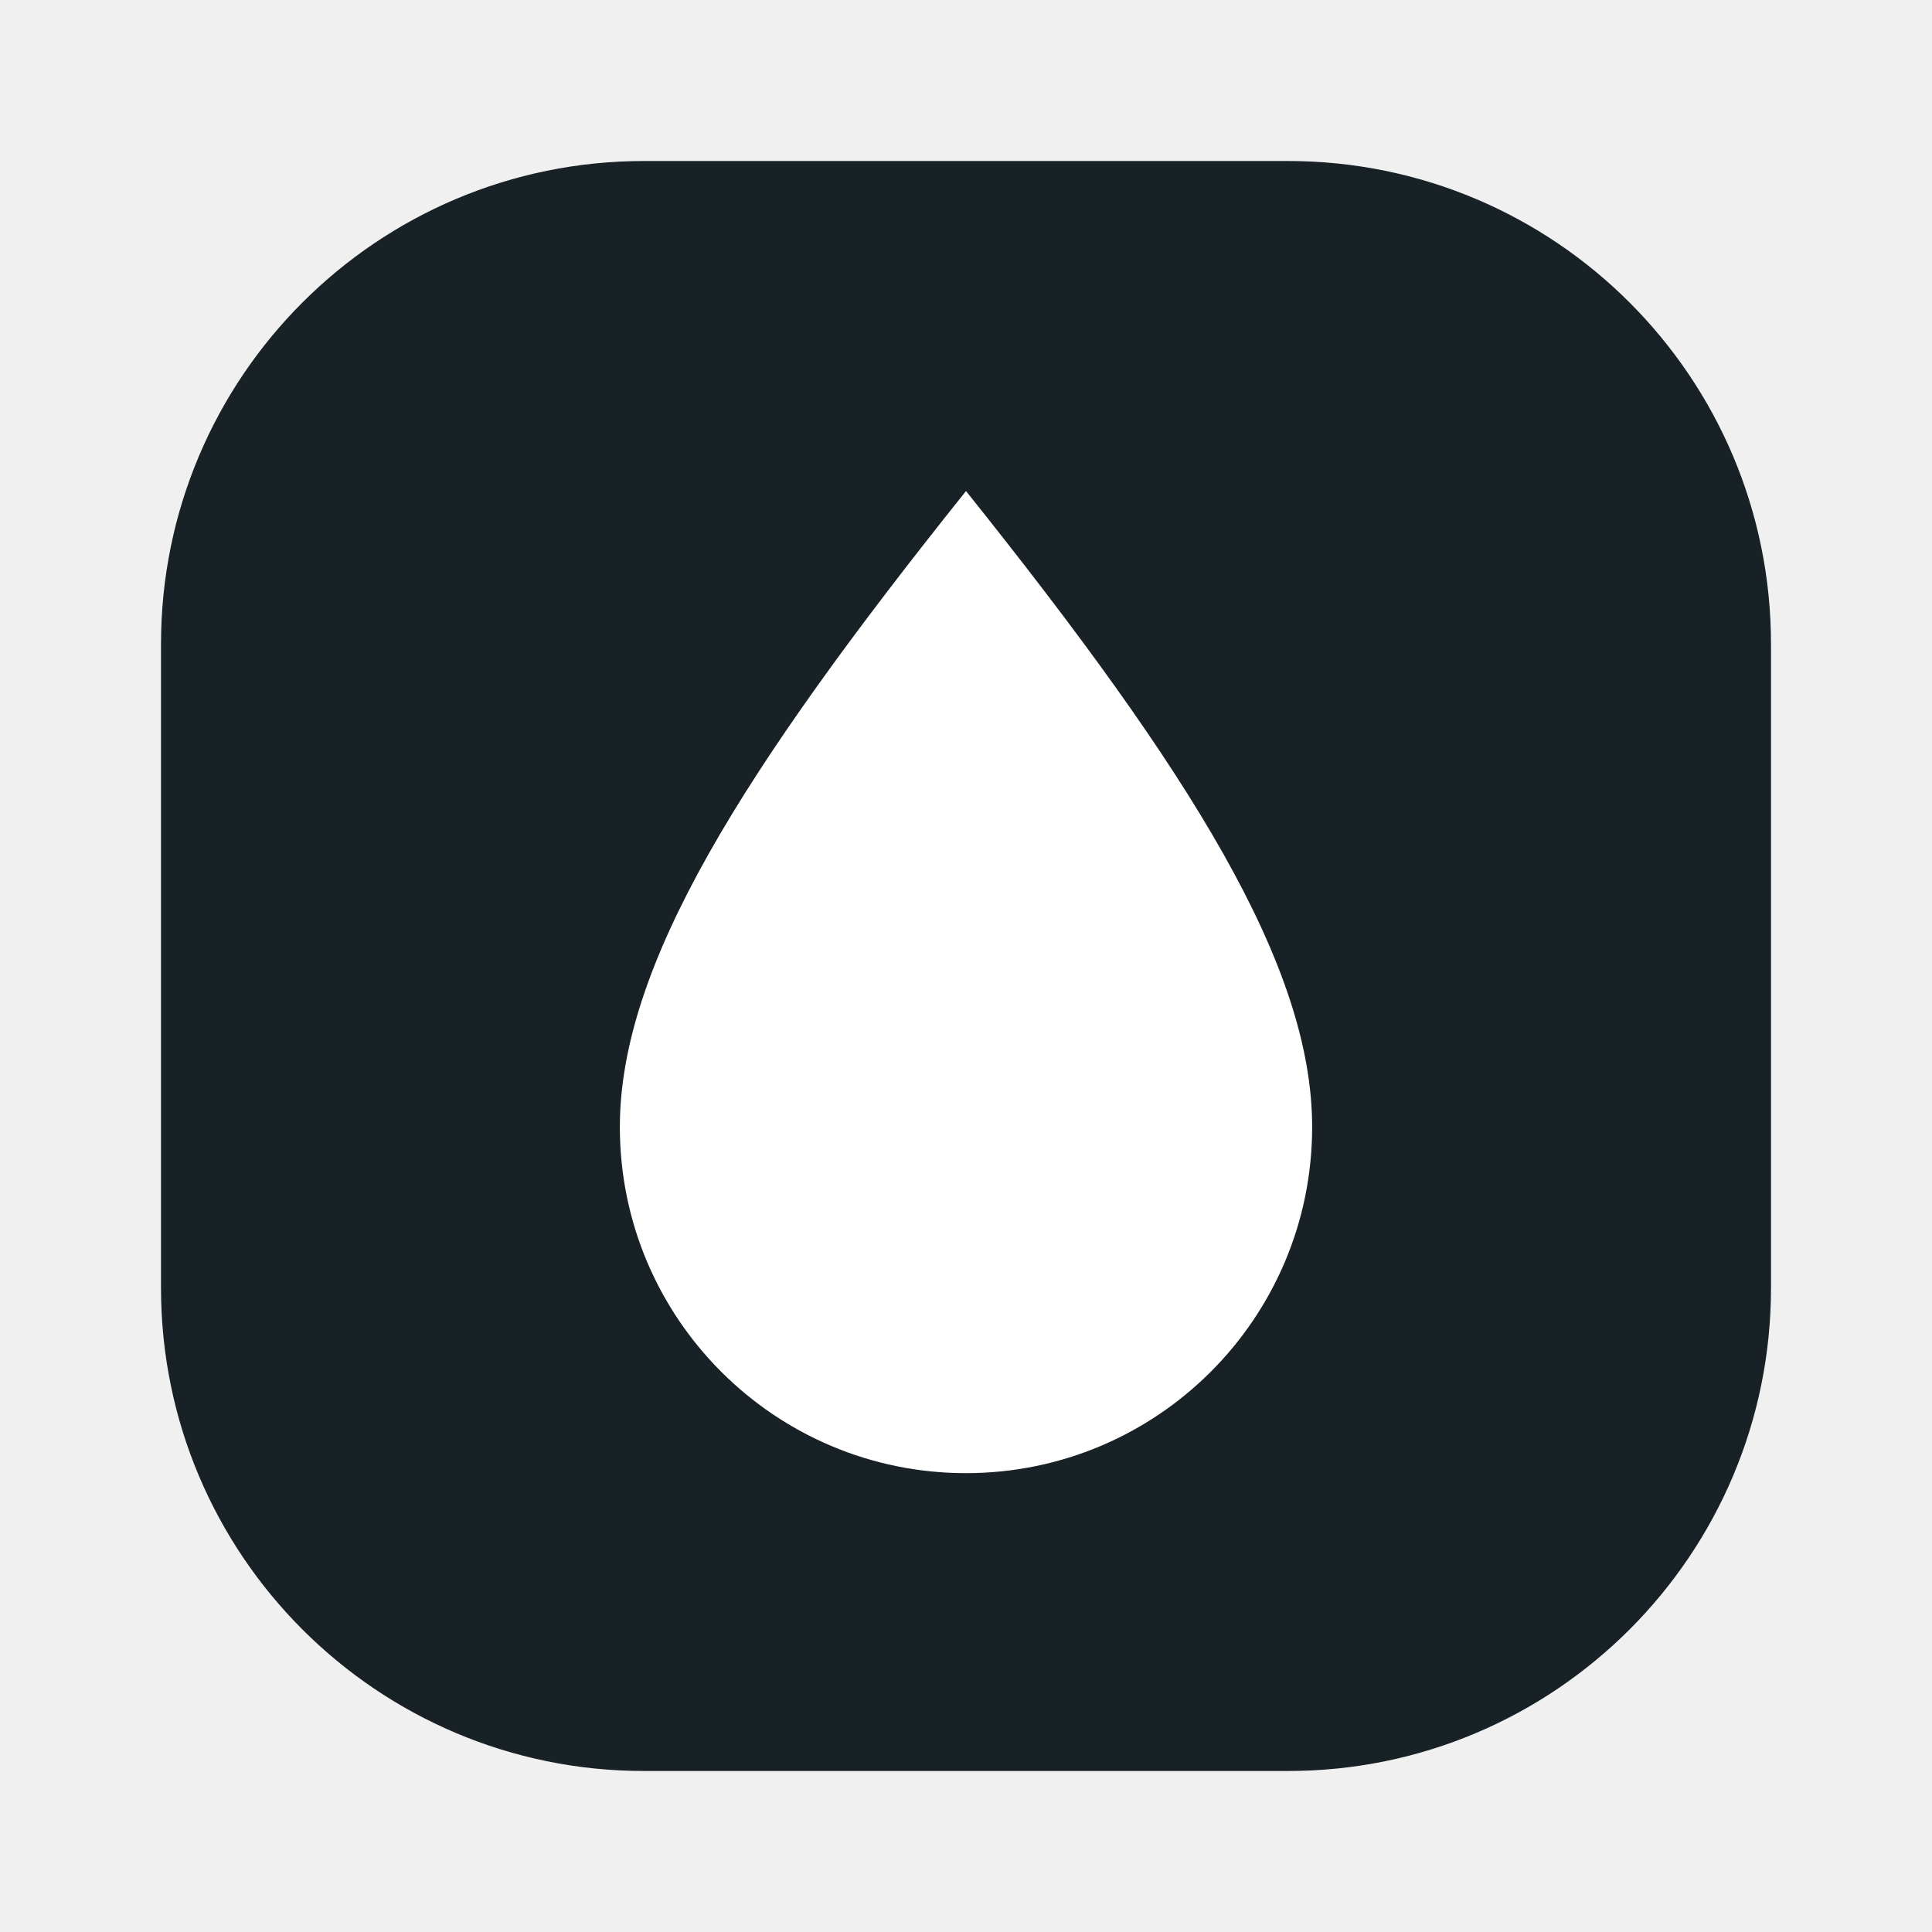
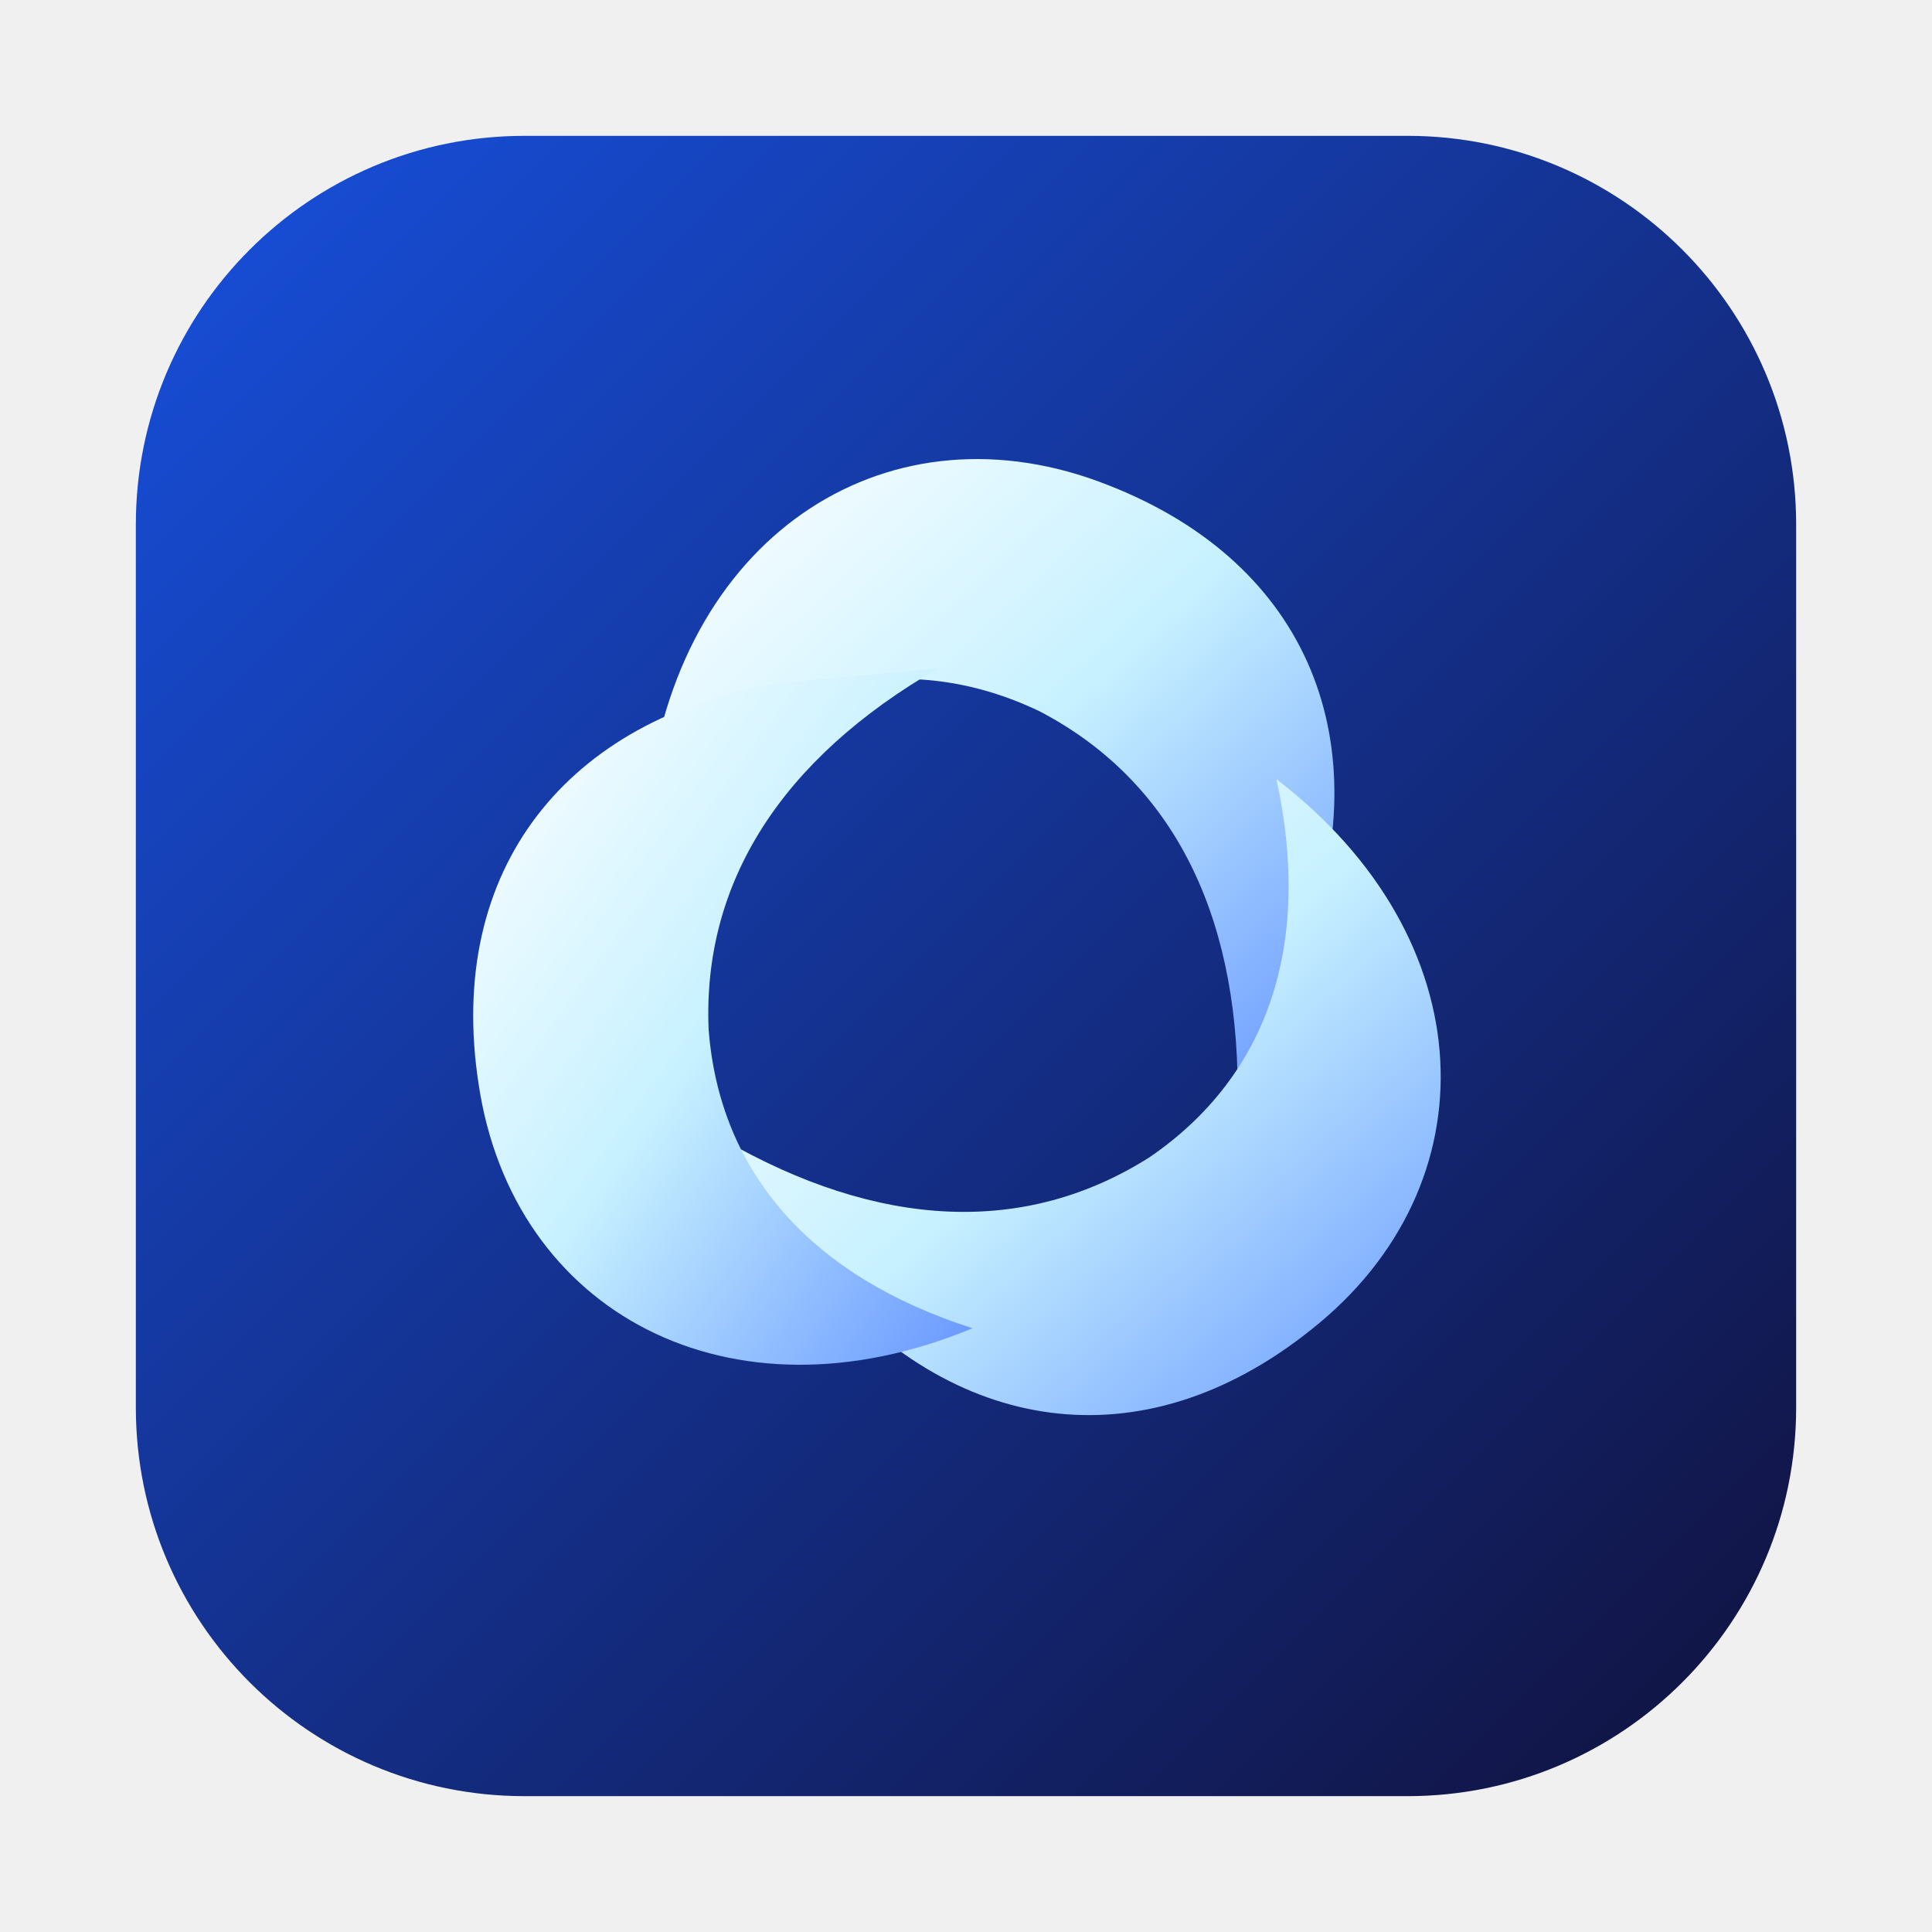
- <svg xmlns="http://www.w3.org/2000/svg" width="1024" height="1024" viewBox="0 0 1024 1024" fill="none">
-   <g id="tray-glyph" transform="scale(42.66667)">
-     <path d="M8 2h8a6 6 0 0 1 6 6v8a6 6 0 0 1-6 6H8a6 6 0 0 1-6-6V8a6 6 0 0 1 6-6Z" fill="#FFFFFF" />
-     <path d="M8 2h8a6 6 0 0 1 6 6v8a6 6 0 0 1-6 6H8a6 6 0 0 1-6-6V8a6 6 0 0 1 6-6ZM12 6.1C9.2 9.6 7.7 12 7.7 14a4.3 4.3 0 0 0 8.6 0c0-2-1.5-4.4-4.3-7.9Z" fill="#172126" fill-rule="evenodd" clip-rule="evenodd" />
+ <svg xmlns="http://www.w3.org/2000/svg" width="1024" height="1024" viewBox="0 0 1024 1024">
+   <defs>
+     <linearGradient id="tile" x1="0" y1="0" x2="1" y2="1">
+       <stop stop-color="#174FDB" />
+       <stop offset="1" stop-color="#11123E" />
+     </linearGradient>
+     <linearGradient id="ribbon" x1="0" y1="0" x2="1" y2="1">
+       <stop stop-color="#FFFFFF" />
+       <stop offset=".5" stop-color="#C7F1FF" />
+       <stop offset="1" stop-color="#6796FF" />
+     </linearGradient>
+   </defs>
+   <rect x="72" y="72" width="880" height="880" rx="206" fill="url(#tile)" />
+   <g id="tray-glyph" transform="translate(152 152) scale(30)">
+     <path d="M6.4 8.9C7 4.3 10.7 2 14.5 3.5C18.1 4.9 19.3 8.1 18 11.6L16.8 14.2C16.8 11 15.6 8.7 13.3 7.5C11 6.4 8.6 6.9 6.4 8.9Z" fill="url(#ribbon)" />
+     <path d="M17.485 8.7C21.168 11.52 21.31 15.874 18.111 18.415C15.099 20.833 11.727 20.272 9.346 17.396L7.695 15.057C10.466 16.657 13.058 16.768 15.247 15.376C17.35 13.934 18.117 11.605 17.485 8.7Z" fill="url(#ribbon)" />
+     <path d="M12.115 18.4C7.832 20.18 3.99 18.126 3.389 14.085C2.801 10.267 4.973 7.628 8.654 7.004L11.505 6.743C8.734 8.343 7.342 10.532 7.453 13.124C7.65 15.666 9.283 17.494 12.115 18.4Z" fill="url(#ribbon)" />
  </g>
</svg>
